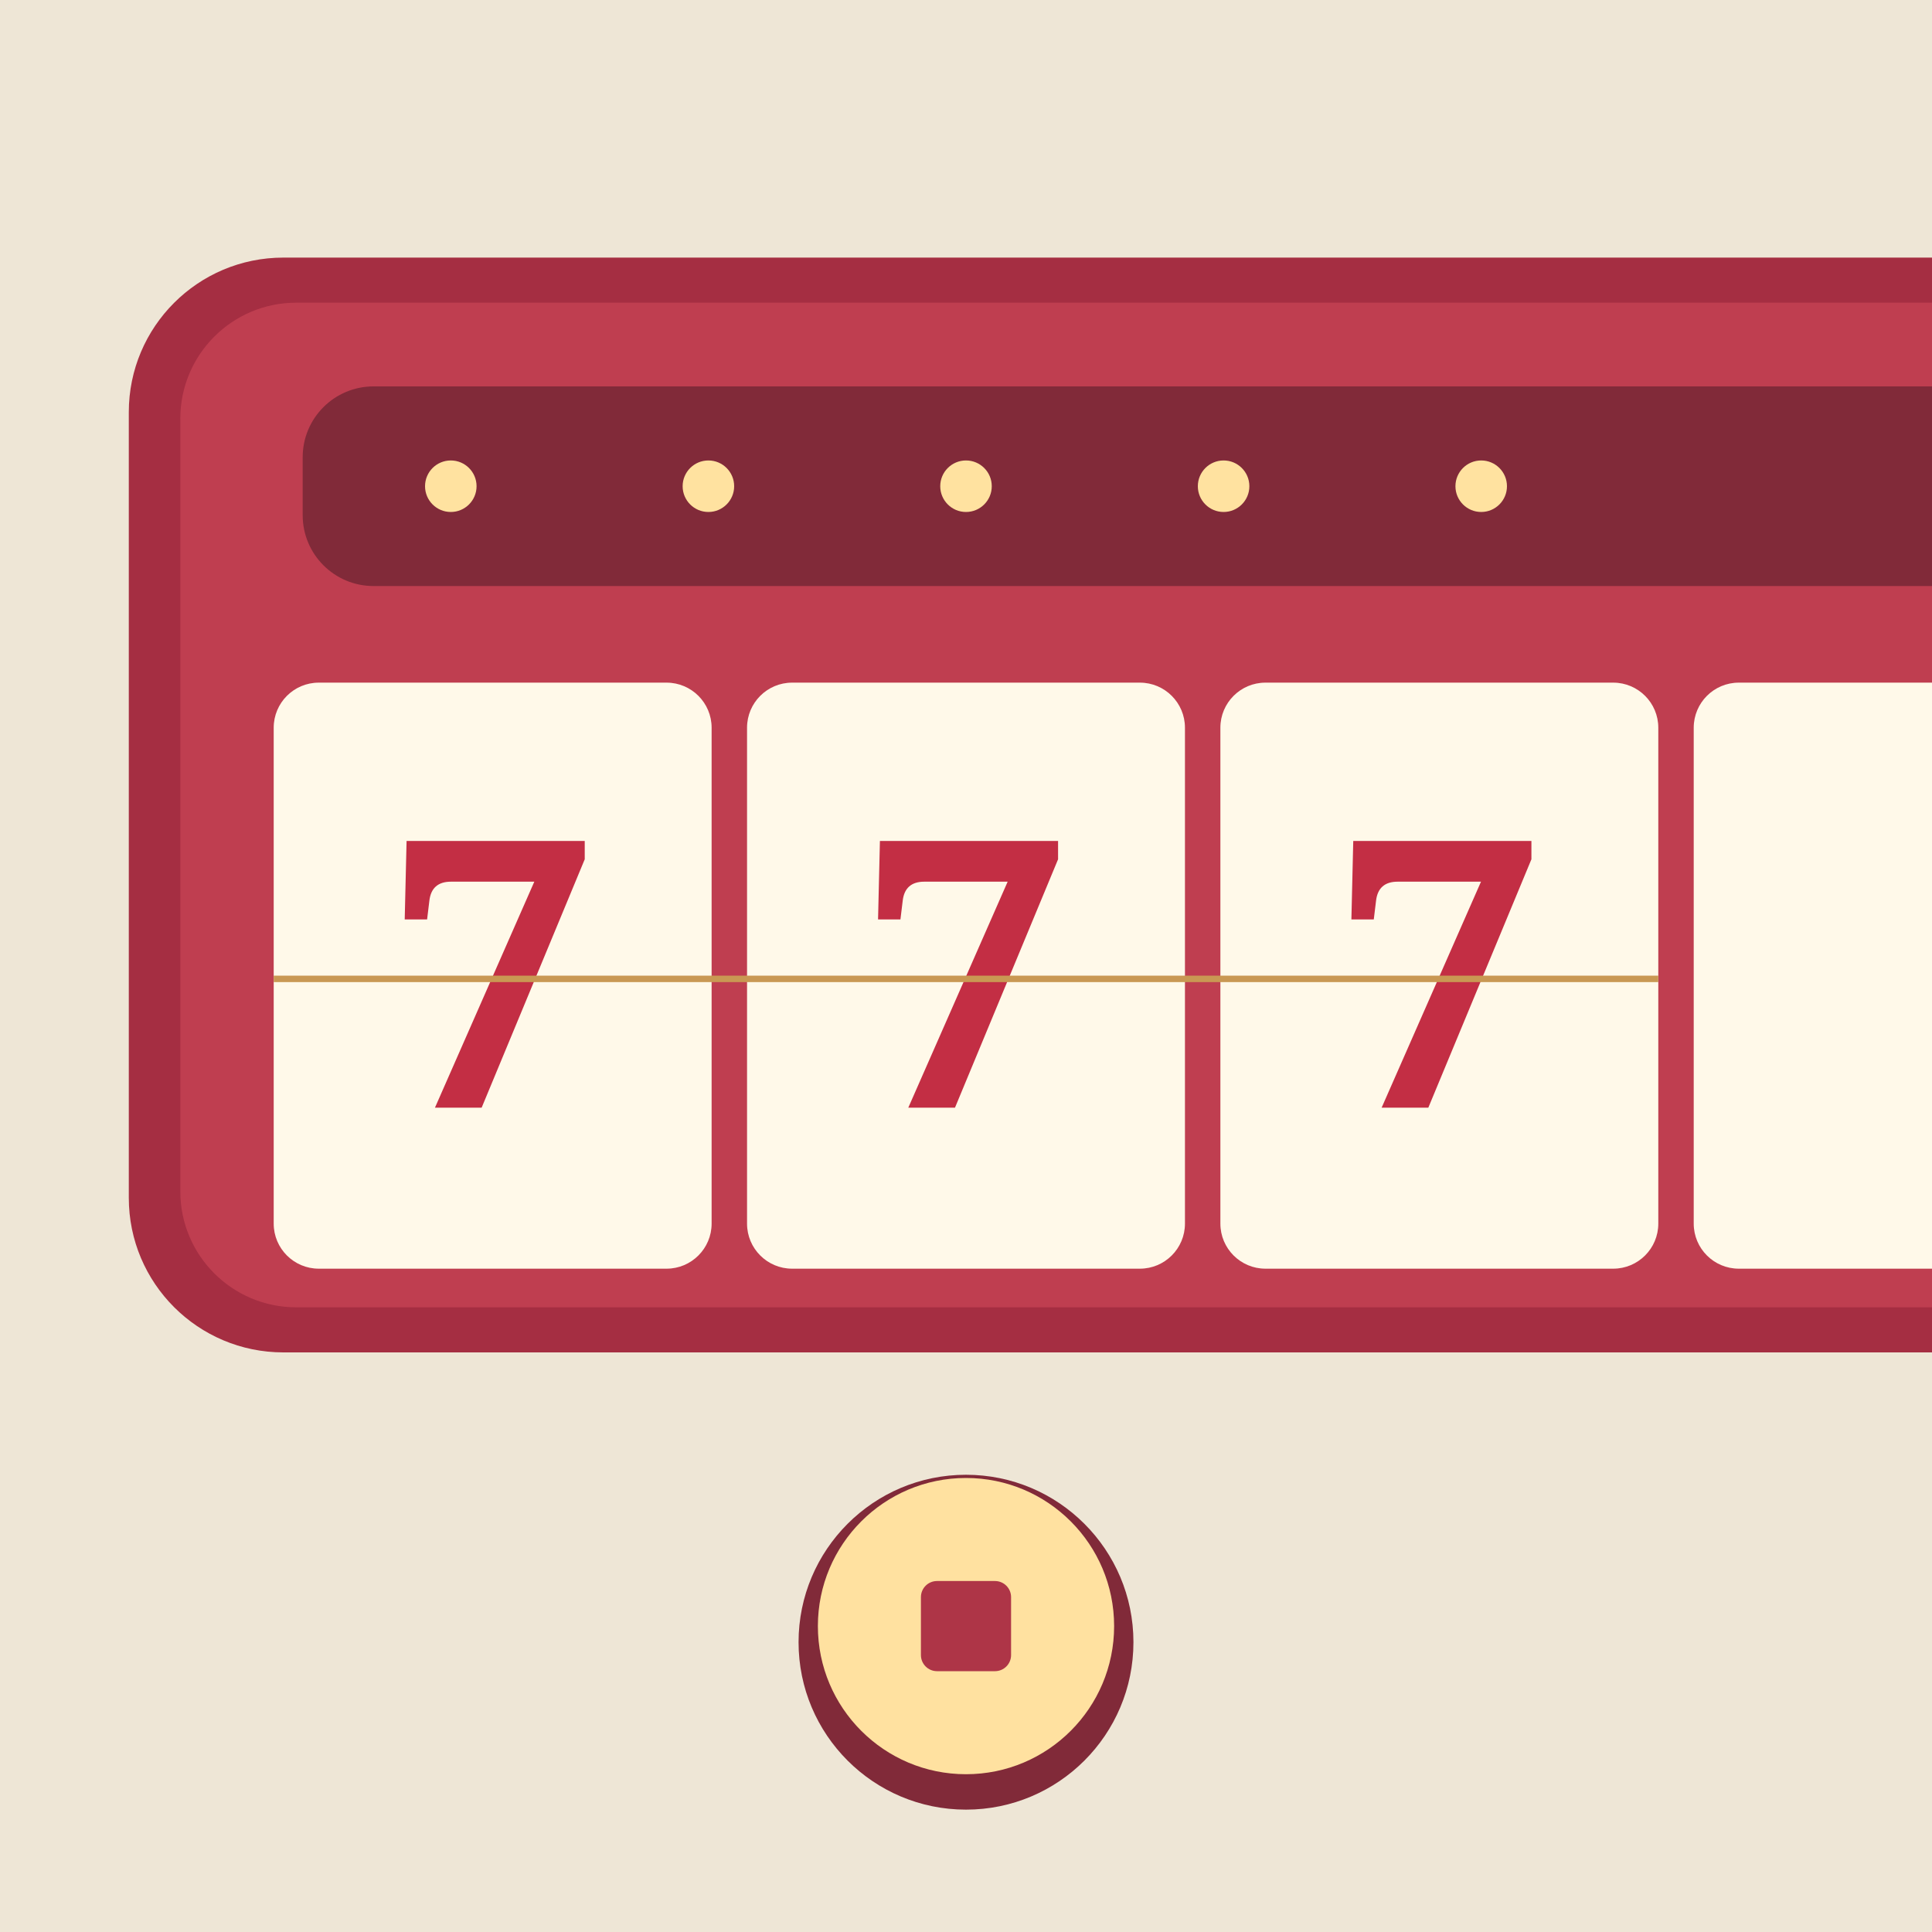
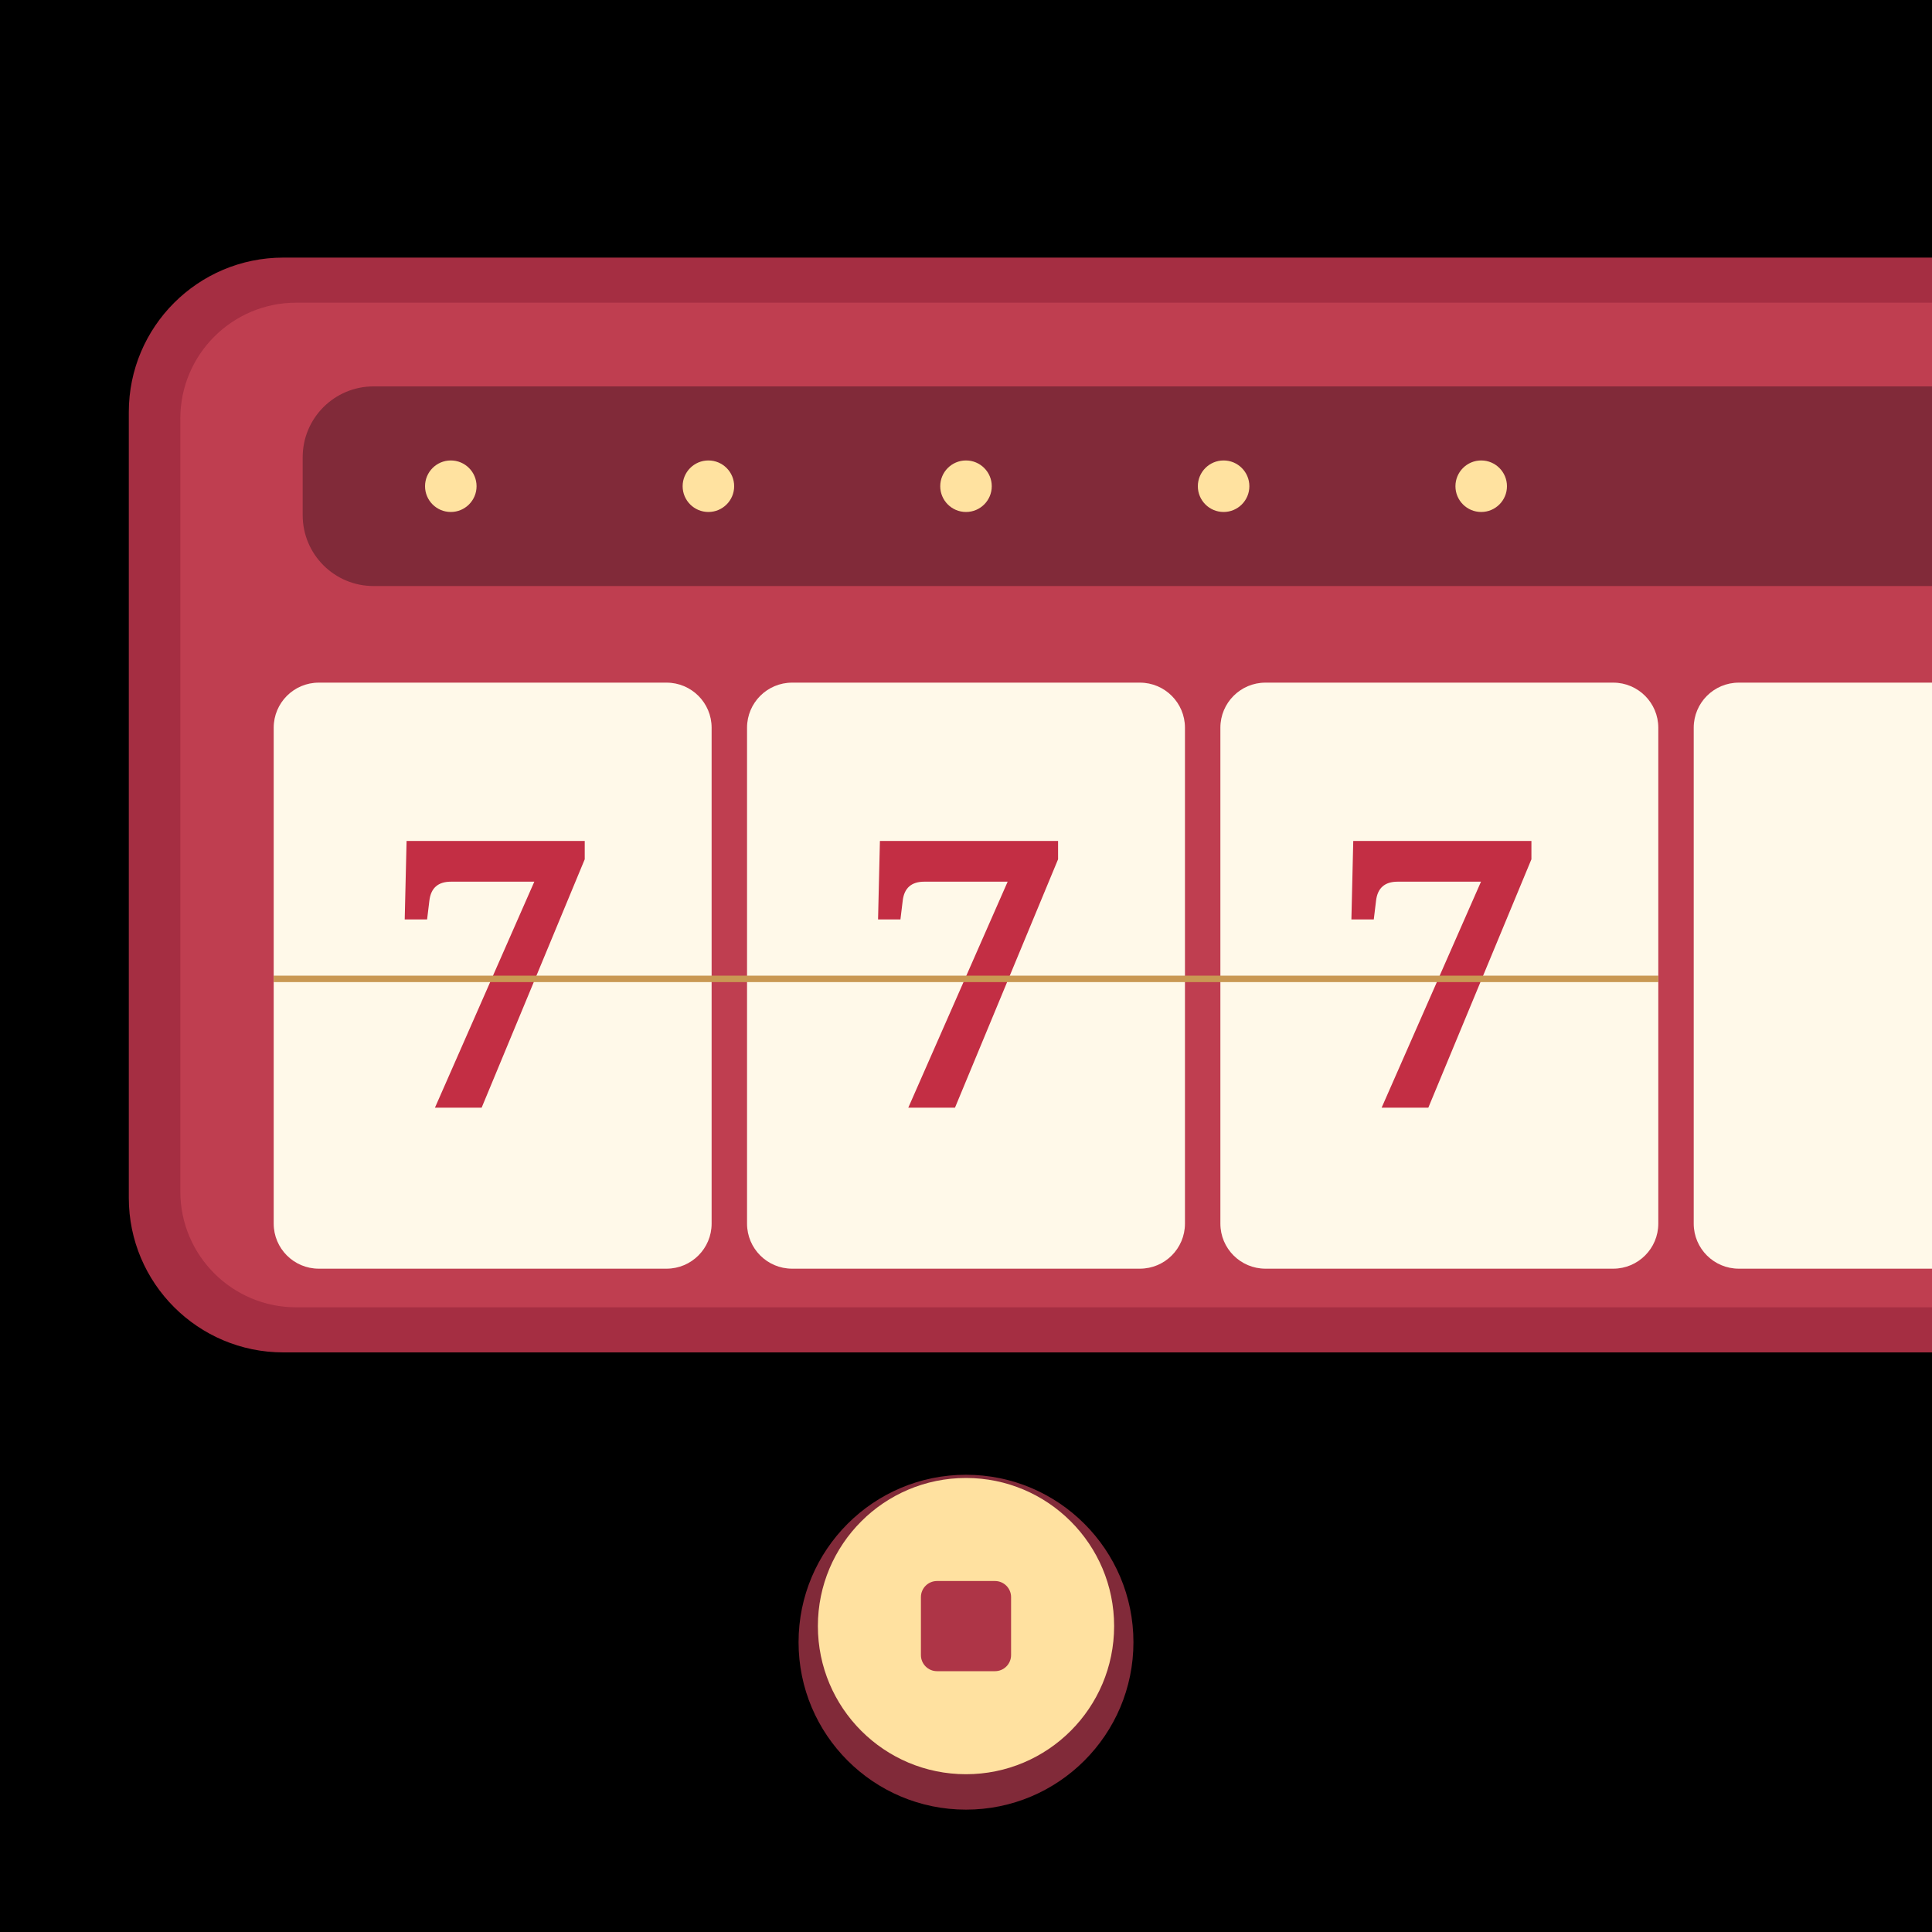
<svg xmlns="http://www.w3.org/2000/svg" width="600" height="600" viewBox="0 0 600 600">
-   <rect width="600" height="600" fill="#eee6d6" />
+   <rect width="600" height="600" fill="#000" />
  <rect x="40" y="80" width="1500" height="340" rx="48" fill="#a52e42" />
  <rect x="56" y="94" width="1474" height="312" rx="36" fill="#bf3e50" />
  <rect x="94" y="120" width="1400" height="62" rx="22" fill="#812a39" />
  <g fill="#ffe2a0">
    <circle cx="140" cy="151" r="8" />
    <circle cx="220" cy="151" r="8" />
    <circle cx="300" cy="151" r="8" />
    <circle cx="380" cy="151" r="8" />
    <circle cx="460" cy="151" r="8" />
  </g>
  <g fill="#fff9e9">
    <rect x="85" y="212" width="136" height="182" rx="14" />
    <rect x="232" y="212" width="136" height="182" rx="14" />
    <rect x="379" y="212" width="136" height="182" rx="14" />
  </g>
  <g fill="#c32e44" font-family="Georgia" font-weight="bold" font-size="116" text-anchor="middle">
    <text x="153" y="344">7</text>
    <text x="300" y="344">7</text>
    <text x="447" y="344">7</text>
  </g>
  <path d="M85 304H515" stroke="#c99853" stroke-width="2" />
  <rect x="526" y="212" width="136" height="182" rx="14" fill="#fff9e9" />
  <circle cx="300" cy="510" r="52" fill="#812a39" />
  <circle cx="300" cy="505" r="46" fill="#ffe1a0" />
  <rect x="286" y="491" width="28" height="28" rx="5" fill="#ae3547" />
</svg>
